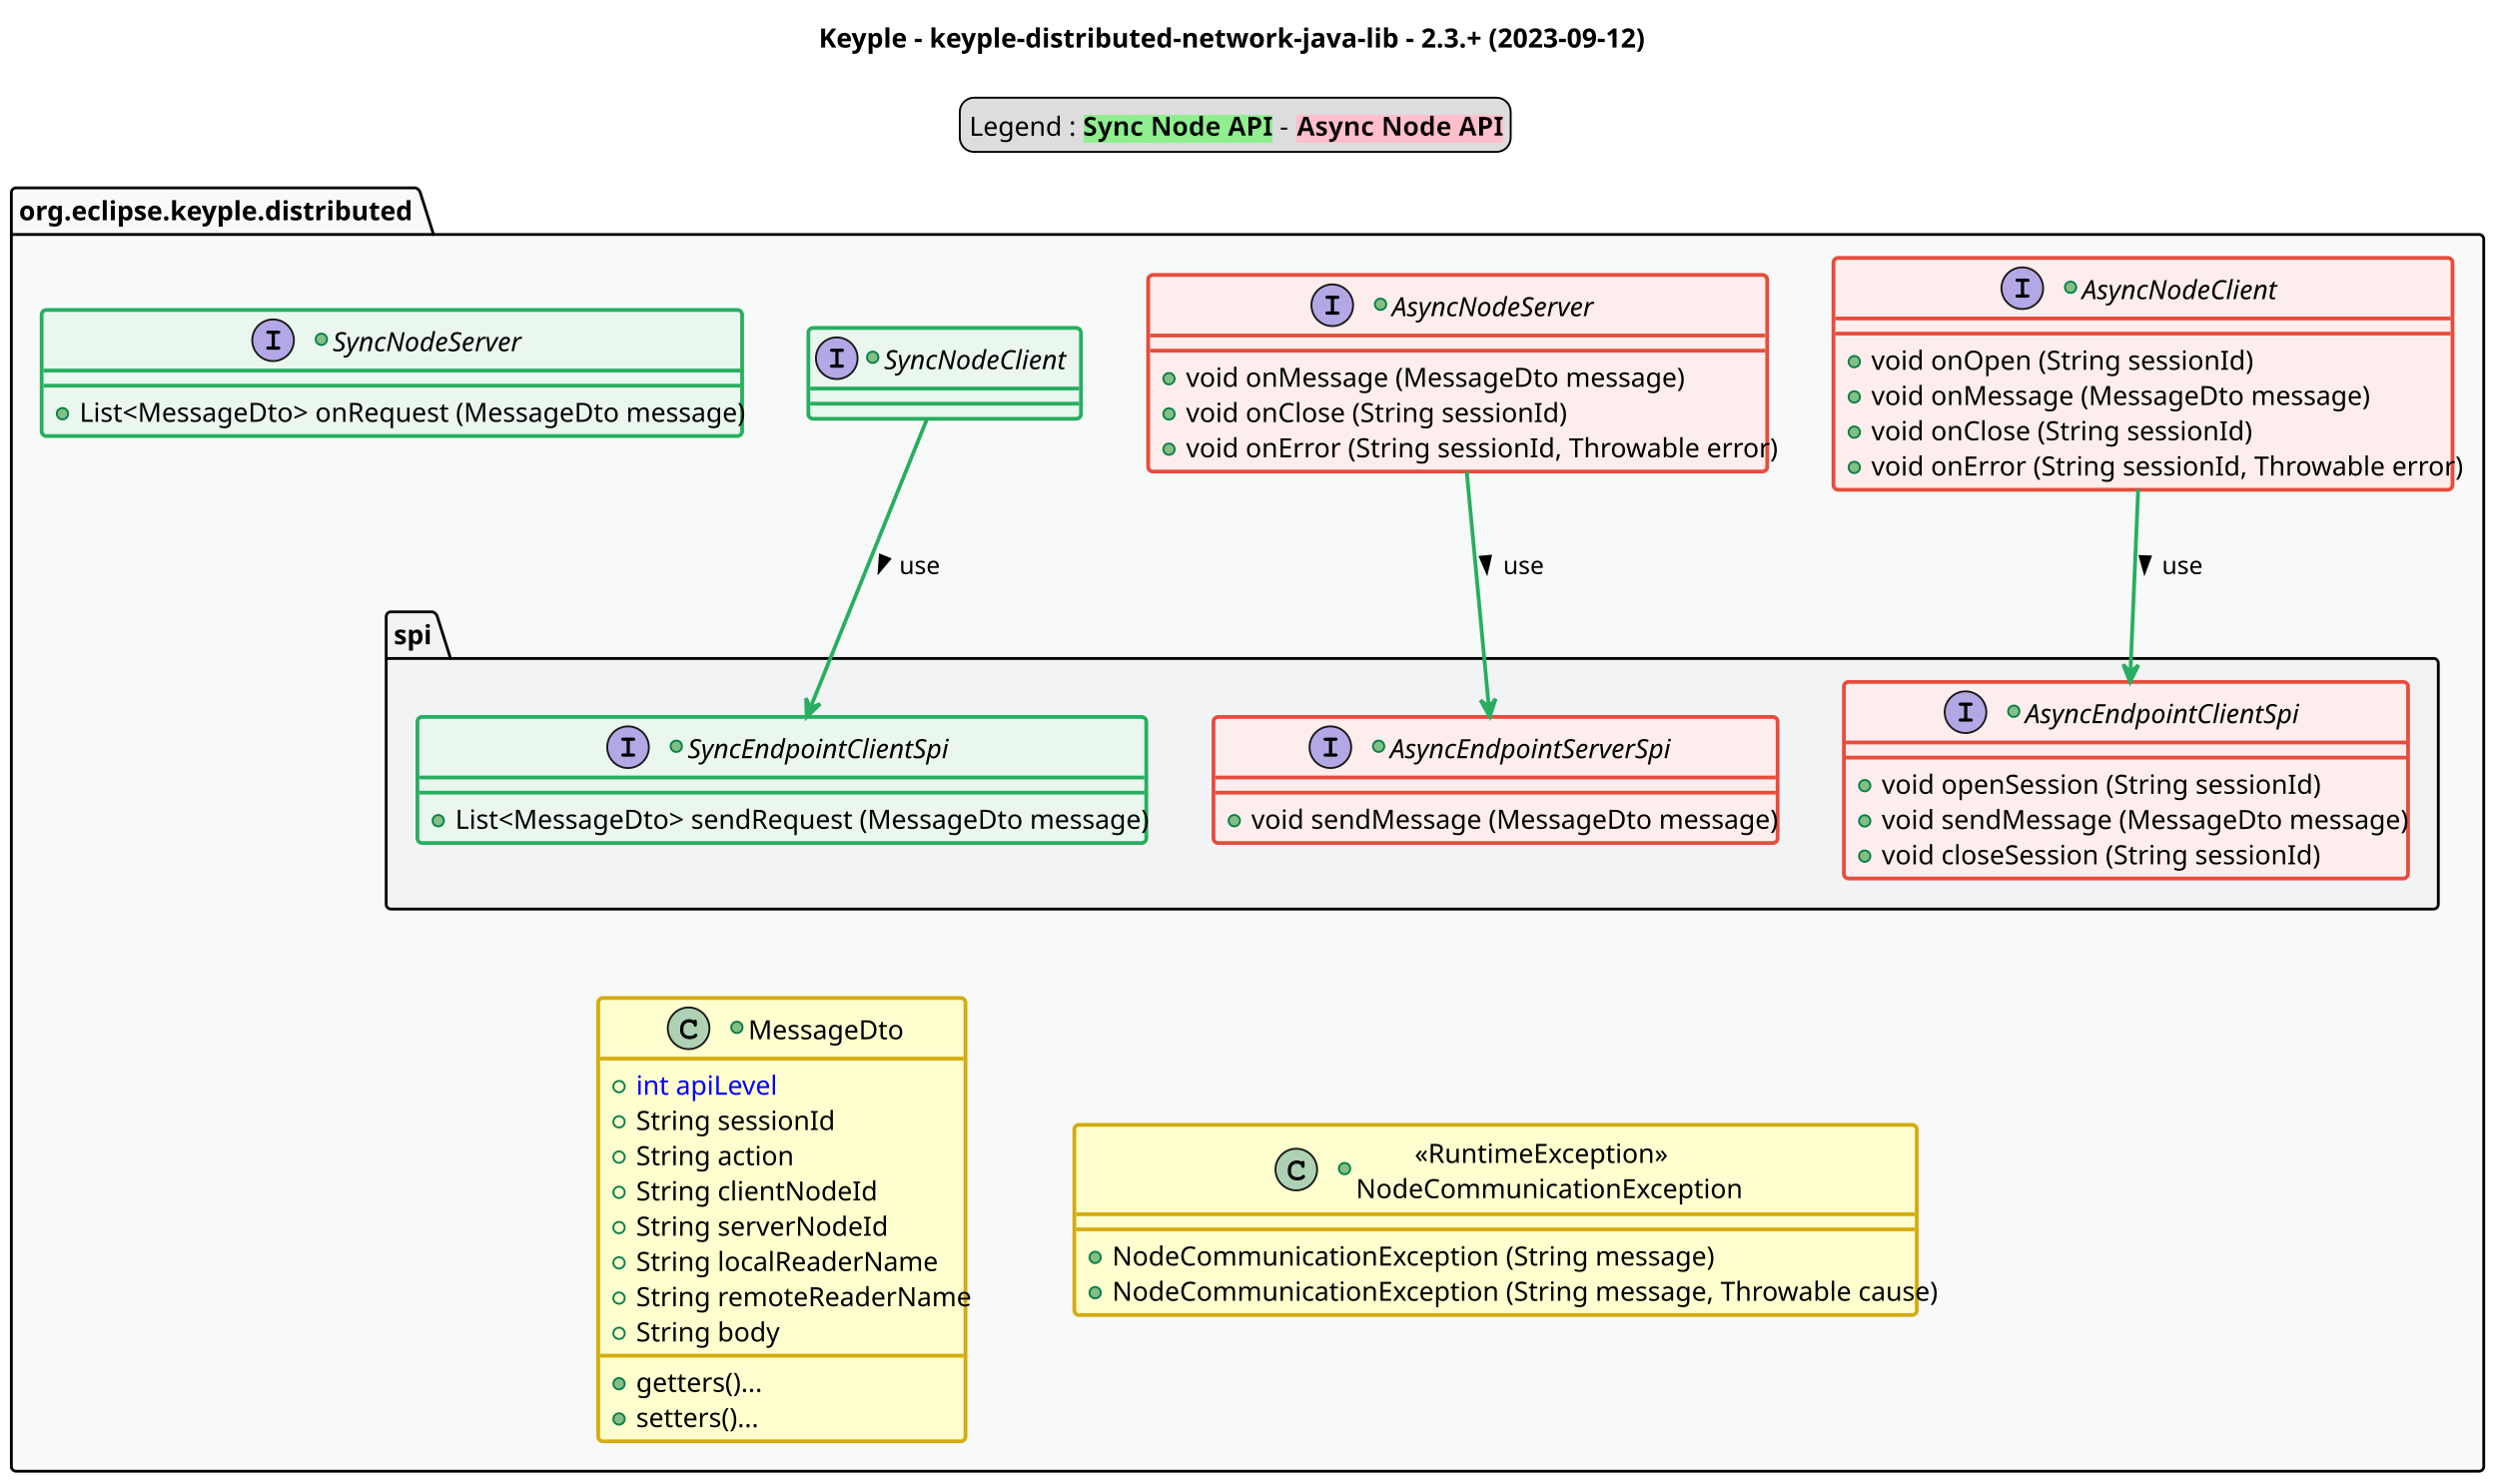
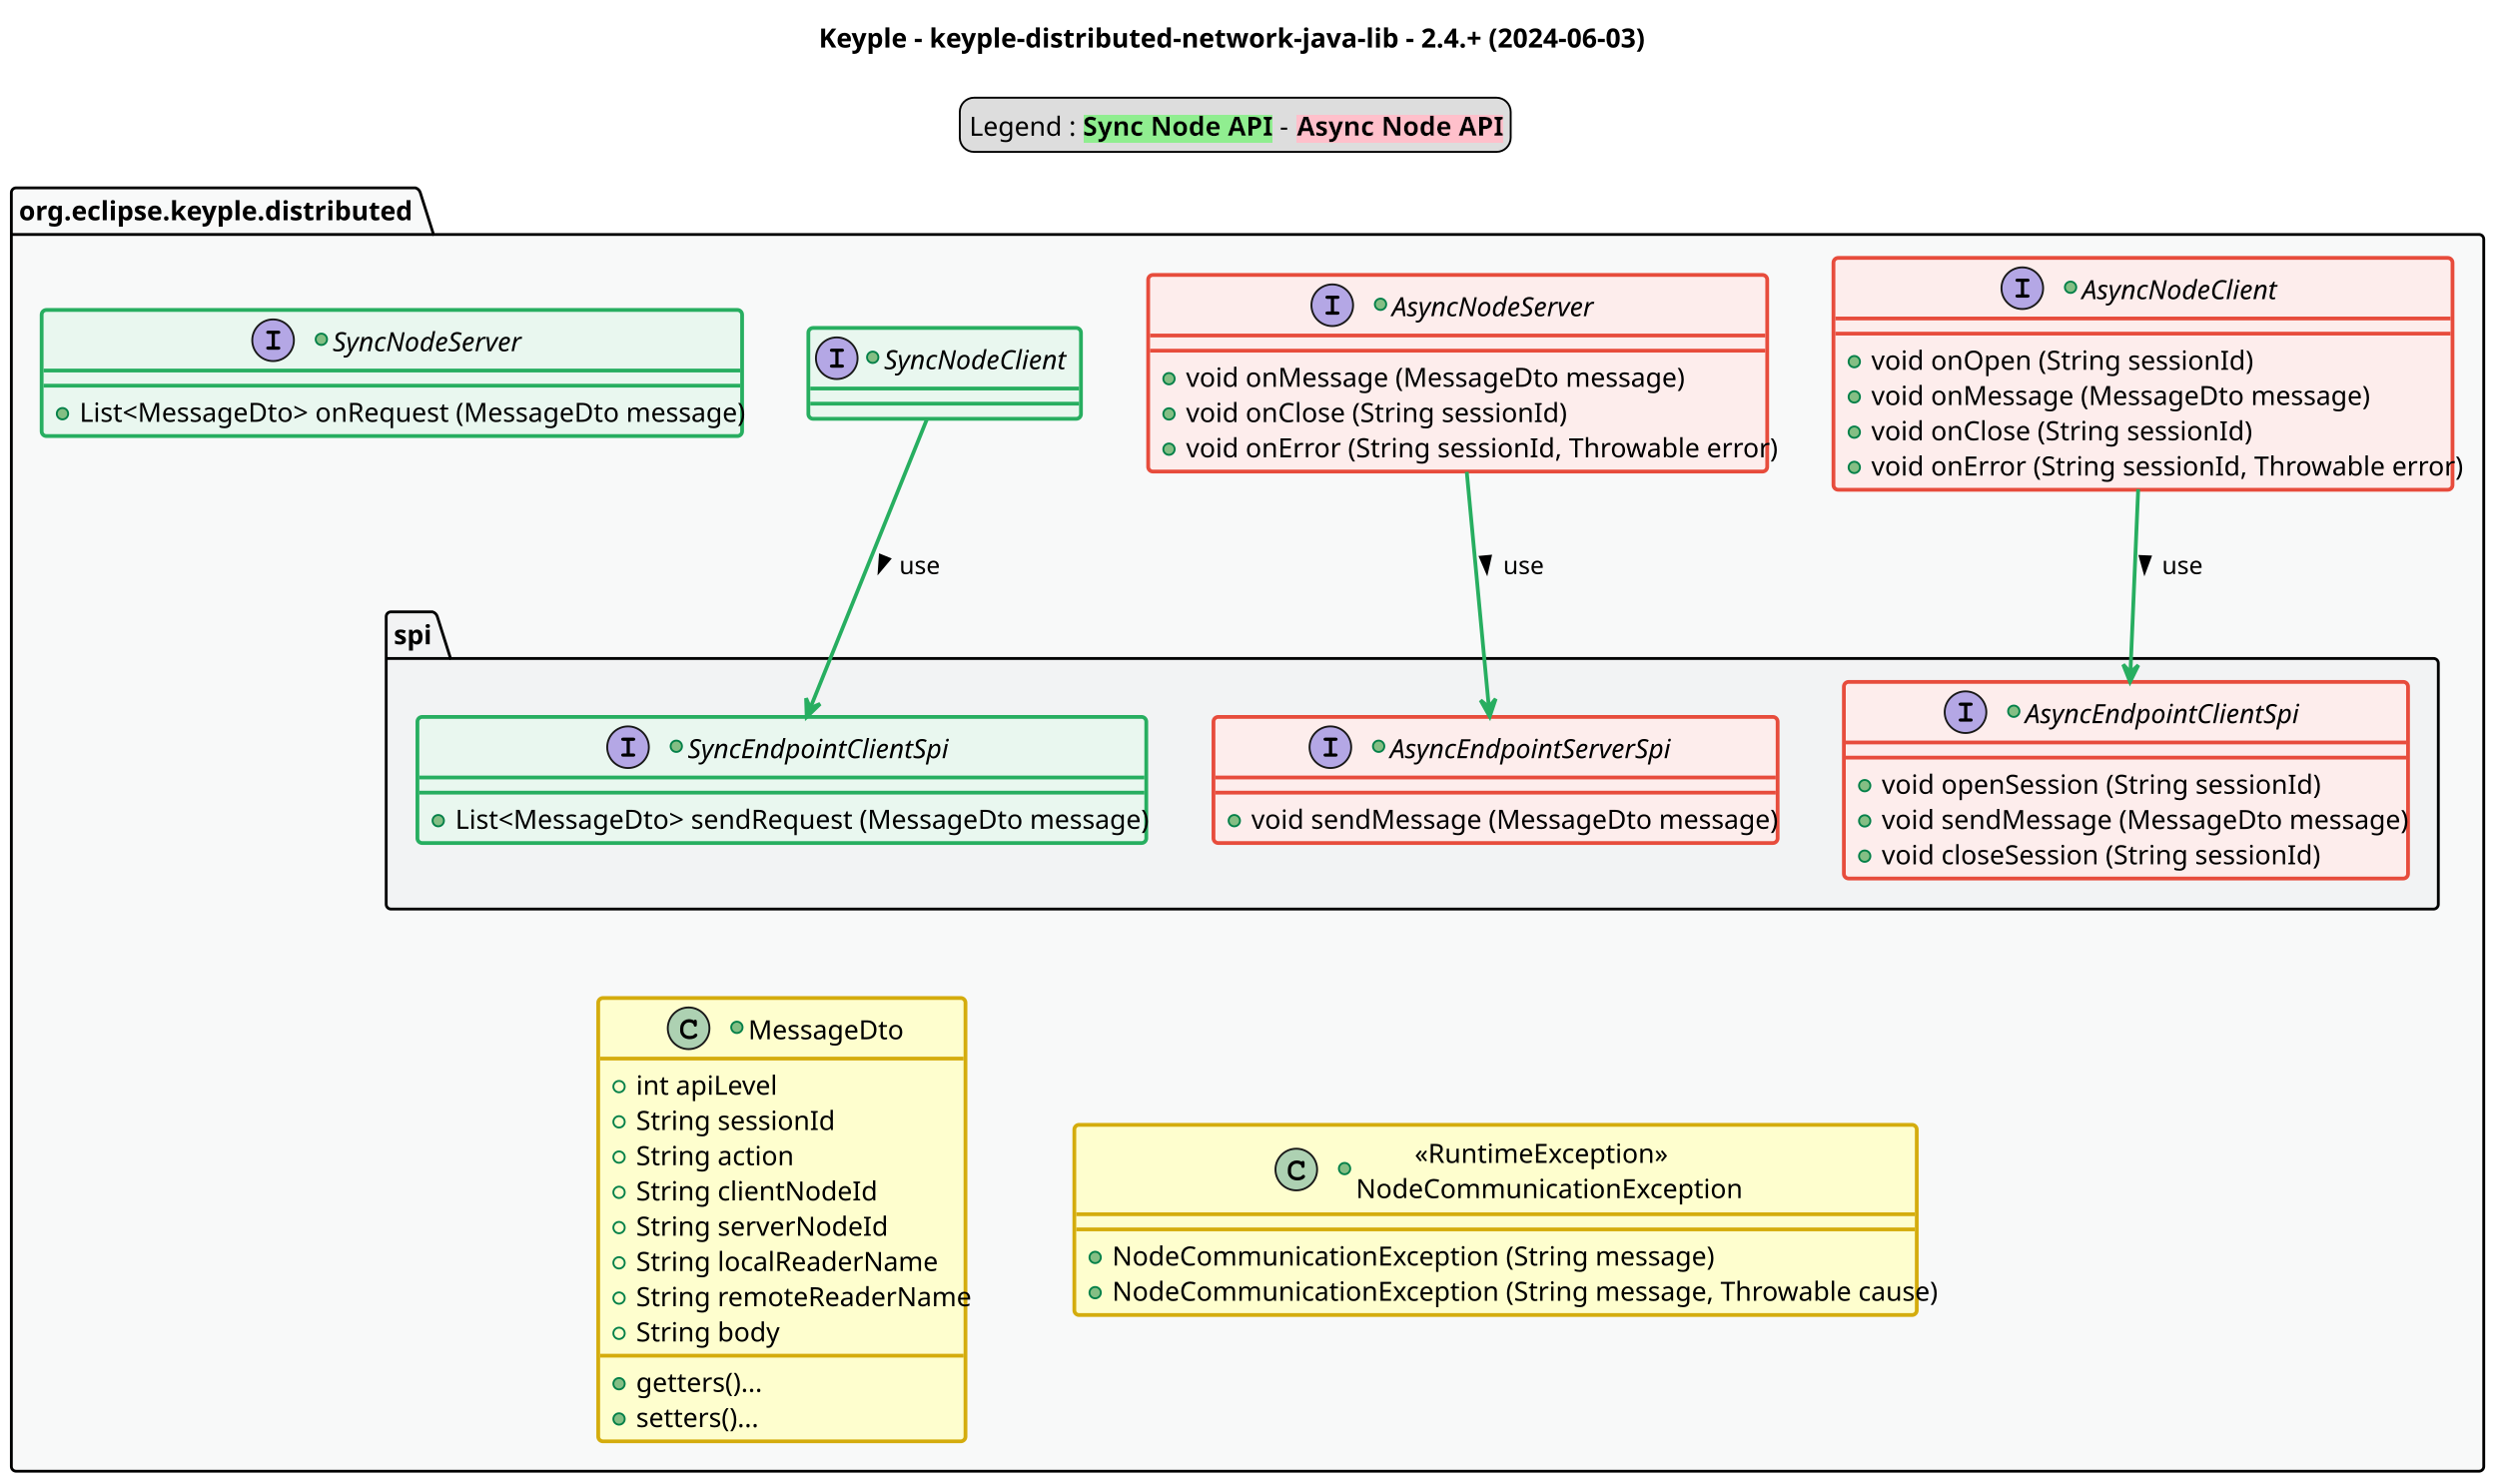
<svg xmlns="http://www.w3.org/2000/svg" contentStyleType="text/css" height="784px" preserveAspectRatio="none" style="width:1319px;height:784px;background:#FFFFFF;" version="1.1" viewBox="0 0 1319 784" width="1319px" zoomAndPan="magnify">
  <defs>
-     <filter height="1" id="bwq17q3opwqsu0" width="1" x="0" y="0">
+     <filter height="1" id="b3d7os5178rgo0" width="1" x="0" y="0">
      <feFlood flood-color="#90EE90" result="flood" />
      <feComposite in="SourceGraphic" in2="flood" operator="over" />
    </filter>
-     <filter height="1" id="bwq17q3opwqsu1" width="1" x="0" y="0">
+     <filter height="1" id="b3d7os5178rgo1" width="1" x="0" y="0">
      <feFlood flood-color="#FFC0CB" result="flood" />
      <feComposite in="SourceGraphic" in2="flood" operator="over" />
    </filter>
  </defs>
  <g>
-     <text fill="#000000" font-family="sans-serif" font-size="14" font-weight="bold" lengthAdjust="spacing" textLength="440" x="432.5" y="25.107">Keyple - keyple-distributed-network-java-lib - 2.3.+ (2023-09-12)</text>
+     <text fill="#000000" font-family="sans-serif" font-size="14" font-weight="bold" lengthAdjust="spacing" textLength="440" x="432.5" y="25.107">Keyple - keyple-distributed-network-java-lib - 2.4.+ (2024-06-03)</text>
    <rect fill="#DDDDDD" height="28.621" id="_legend" rx="7.5" ry="7.5" style="stroke:#000000;stroke-width:1.0;" width="291" x="507" y="51.621" />
    <text fill="#000000" font-family="sans-serif" font-size="14" lengthAdjust="spacing" textLength="56" x="512" y="71.728">Legend :</text>
-     <text fill="#000000" filter="url(#bwq17q3opwqsu0)" font-family="sans-serif" font-size="14" font-weight="bold" lengthAdjust="spacing" textLength="100" x="572" y="71.728">Sync Node API</text>
+     <text fill="#000000" filter="url(#b3d7os5178rgo0)" font-family="sans-serif" font-size="14" font-weight="bold" lengthAdjust="spacing" textLength="100" x="572" y="71.728">Sync Node API</text>
    <text fill="#000000" font-family="sans-serif" font-size="14" lengthAdjust="spacing" textLength="5" x="676" y="71.728">-</text>
-     <text fill="#000000" filter="url(#bwq17q3opwqsu1)" font-family="sans-serif" font-size="14" font-weight="bold" lengthAdjust="spacing" textLength="108" x="685" y="71.728">Async Node API</text>
+     <text fill="#000000" filter="url(#b3d7os5178rgo1)" font-family="sans-serif" font-size="14" font-weight="bold" lengthAdjust="spacing" textLength="108" x="685" y="71.728">Async Node API</text>
    <g id="cluster_root">
      <path d="M8.5,99.256 L219.5,99.256 A3.75,3.75 0 0 1 222,101.756 L229,123.877 L1309.5,123.877 A2.5,2.5 0 0 1 1312,126.377 L1312,774.756 A2.5,2.5 0 0 1 1309.5,777.256 L8.5,777.256 A2.5,2.5 0 0 1 6,774.756 L6,101.756 A2.5,2.5 0 0 1 8.5,99.256 " fill="#F8F9F9" style="stroke:#000000;stroke-width:1.5;" />
      <line style="stroke:#000000;stroke-width:1.5;" x1="6" x2="229" y1="123.877" y2="123.877" />
      <text fill="#000000" font-family="sans-serif" font-size="14" font-weight="bold" lengthAdjust="spacing" textLength="210" x="10" y="116.363">org.eclipse.keyple.distributed</text>
    </g>
    <g id="cluster_spi">
      <path d="M206.5,323.256 L228.5,323.256 A3.75,3.75 0 0 1 231,325.756 L238,347.877 L1285.5,347.877 A2.5,2.5 0 0 1 1288,350.377 L1288,477.756 A2.5,2.5 0 0 1 1285.5,480.256 L206.5,480.256 A2.5,2.5 0 0 1 204,477.756 L204,325.756 A2.5,2.5 0 0 1 206.5,323.256 " fill="#F2F3F4" style="stroke:#000000;stroke-width:1.5;" />
      <line style="stroke:#000000;stroke-width:1.5;" x1="204" x2="238" y1="347.877" y2="347.877" />
      <text fill="#000000" font-family="sans-serif" font-size="14" font-weight="bold" lengthAdjust="spacing" textLength="21" x="208" y="340.363">spi</text>
    </g>
    <g id="elem_AsyncNodeClient">
      <rect codeLine="59" fill="#FDEDEC" height="122.484" id="AsyncNodeClient" rx="2.5" ry="2.5" style="stroke:#E74C3C;stroke-width:2.0;" width="327" x="968.5" y="136.256" />
      <ellipse cx="1068.25" cy="152.256" fill="#B4A7E5" rx="11" ry="11" style="stroke:#181818;stroke-width:1.0;" />
      <path d="M1069.203,148.897 L1069.203,155.553 L1070.922,155.553 Q1071.531,155.553 1071.797,155.787 Q1072.062,156.022 1072.062,156.412 Q1072.062,156.787 1071.797,157.022 Q1071.531,157.256 1070.922,157.256 L1065.781,157.256 Q1065.172,157.256 1064.906,157.022 Q1064.641,156.787 1064.641,156.397 Q1064.641,156.022 1064.906,155.787 Q1065.172,155.553 1065.781,155.553 L1067.5,155.553 L1067.5,148.897 L1065.781,148.897 Q1065.172,148.897 1064.906,148.662 Q1064.641,148.428 1064.641,148.037 Q1064.641,147.662 1064.906,147.428 Q1065.172,147.193 1065.781,147.193 L1070.922,147.193 Q1071.531,147.193 1071.797,147.428 Q1072.062,147.662 1072.062,148.037 Q1072.062,148.428 1071.797,148.662 Q1071.531,148.897 1070.922,148.897 L1069.203,148.897 Z " fill="#000000" />
      <ellipse cx="1093.75" cy="151.756" fill="#84BE84" rx="3" ry="3" style="stroke:#038048;stroke-width:1.0;" />
      <text fill="#000000" font-family="sans-serif" font-size="14" font-style="italic" lengthAdjust="spacing" textLength="108" x="1099.75" y="158.053">AsyncNodeClient</text>
      <line style="stroke:#E74C3C;stroke-width:2.0;" x1="969.5" x2="1294.5" y1="168.256" y2="168.256" />
      <line style="stroke:#E74C3C;stroke-width:2.0;" x1="969.5" x2="1294.5" y1="176.256" y2="176.256" />
      <ellipse cx="979.5" cy="191.066" fill="#84BE84" rx="3" ry="3" style="stroke:#038048;stroke-width:1.0;" />
      <text fill="#000000" font-family="sans-serif" font-size="14" lengthAdjust="spacing" textLength="195" x="988.5" y="195.363">void onOpen (String sessionId)</text>
      <ellipse cx="979.5" cy="209.688" fill="#84BE84" rx="3" ry="3" style="stroke:#038048;stroke-width:1.0;" />
      <text fill="#000000" font-family="sans-serif" font-size="14" lengthAdjust="spacing" textLength="257" x="988.5" y="213.984">void onMessage (MessageDto message)</text>
      <ellipse cx="979.5" cy="228.309" fill="#84BE84" rx="3" ry="3" style="stroke:#038048;stroke-width:1.0;" />
      <text fill="#000000" font-family="sans-serif" font-size="14" lengthAdjust="spacing" textLength="196" x="988.5" y="232.606">void onClose (String sessionId)</text>
      <ellipse cx="979.5" cy="246.93" fill="#84BE84" rx="3" ry="3" style="stroke:#038048;stroke-width:1.0;" />
      <text fill="#000000" font-family="sans-serif" font-size="14" lengthAdjust="spacing" textLength="301" x="988.5" y="251.227">void onError (String sessionId, Throwable error)</text>
    </g>
    <g id="elem_AsyncNodeServer">
      <rect codeLine="65" fill="#FDEDEC" height="103.863" id="AsyncNodeServer" rx="2.5" ry="2.5" style="stroke:#E74C3C;stroke-width:2.0;" width="327" x="606.5" y="145.256" />
      <ellipse cx="703.75" cy="161.256" fill="#B4A7E5" rx="11" ry="11" style="stroke:#181818;stroke-width:1.0;" />
      <path d="M704.703,157.897 L704.703,164.553 L706.422,164.553 Q707.031,164.553 707.297,164.787 Q707.562,165.022 707.562,165.412 Q707.562,165.787 707.297,166.022 Q707.031,166.256 706.422,166.256 L701.281,166.256 Q700.672,166.256 700.406,166.022 Q700.141,165.787 700.141,165.397 Q700.141,165.022 700.406,164.787 Q700.672,164.553 701.281,164.553 L703,164.553 L703,157.897 L701.281,157.897 Q700.672,157.897 700.406,157.662 Q700.141,157.428 700.141,157.037 Q700.141,156.662 700.406,156.428 Q700.672,156.193 701.281,156.193 L706.422,156.193 Q707.031,156.193 707.297,156.428 Q707.562,156.662 707.562,157.037 Q707.562,157.428 707.297,157.662 Q707.031,157.897 706.422,157.897 L704.703,157.897 Z " fill="#000000" />
      <ellipse cx="729.25" cy="160.756" fill="#84BE84" rx="3" ry="3" style="stroke:#038048;stroke-width:1.0;" />
      <text fill="#000000" font-family="sans-serif" font-size="14" font-style="italic" lengthAdjust="spacing" textLength="113" x="735.25" y="167.053">AsyncNodeServer</text>
      <line style="stroke:#E74C3C;stroke-width:2.0;" x1="607.5" x2="932.5" y1="177.256" y2="177.256" />
      <line style="stroke:#E74C3C;stroke-width:2.0;" x1="607.5" x2="932.5" y1="185.256" y2="185.256" />
      <ellipse cx="617.5" cy="200.066" fill="#84BE84" rx="3" ry="3" style="stroke:#038048;stroke-width:1.0;" />
      <text fill="#000000" font-family="sans-serif" font-size="14" lengthAdjust="spacing" textLength="257" x="626.5" y="204.363">void onMessage (MessageDto message)</text>
      <ellipse cx="617.5" cy="218.688" fill="#84BE84" rx="3" ry="3" style="stroke:#038048;stroke-width:1.0;" />
      <text fill="#000000" font-family="sans-serif" font-size="14" lengthAdjust="spacing" textLength="196" x="626.5" y="222.984">void onClose (String sessionId)</text>
      <ellipse cx="617.5" cy="237.309" fill="#84BE84" rx="3" ry="3" style="stroke:#038048;stroke-width:1.0;" />
      <text fill="#000000" font-family="sans-serif" font-size="14" lengthAdjust="spacing" textLength="301" x="626.5" y="241.606">void onError (String sessionId, Throwable error)</text>
    </g>
    <g id="elem_SyncNodeClient">
      <rect codeLine="70" fill="#E9F7EF" height="48" id="SyncNodeClient" rx="2.5" ry="2.5" style="stroke:#27AE60;stroke-width:2.0;" width="144" x="427" y="173.256" />
      <ellipse cx="442" cy="189.256" fill="#B4A7E5" rx="11" ry="11" style="stroke:#181818;stroke-width:1.0;" />
      <path d="M442.953,185.897 L442.953,192.553 L444.672,192.553 Q445.281,192.553 445.547,192.787 Q445.812,193.022 445.812,193.412 Q445.812,193.787 445.547,194.022 Q445.281,194.256 444.672,194.256 L439.531,194.256 Q438.922,194.256 438.656,194.022 Q438.391,193.787 438.391,193.397 Q438.391,193.022 438.656,192.787 Q438.922,192.553 439.531,192.553 L441.25,192.553 L441.25,185.897 L439.531,185.897 Q438.922,185.897 438.656,185.662 Q438.391,185.428 438.391,185.037 Q438.391,184.662 438.656,184.428 Q438.922,184.193 439.531,184.193 L444.672,184.193 Q445.281,184.193 445.547,184.428 Q445.812,184.662 445.812,185.037 Q445.812,185.428 445.547,185.662 Q445.281,185.897 444.672,185.897 L442.953,185.897 Z " fill="#000000" />
      <ellipse cx="461" cy="188.756" fill="#84BE84" rx="3" ry="3" style="stroke:#038048;stroke-width:1.0;" />
      <text fill="#000000" font-family="sans-serif" font-size="14" font-style="italic" lengthAdjust="spacing" textLength="101" x="467" y="195.053">SyncNodeClient</text>
      <line style="stroke:#27AE60;stroke-width:2.0;" x1="428" x2="570" y1="205.256" y2="205.256" />
      <line style="stroke:#27AE60;stroke-width:2.0;" x1="428" x2="570" y1="213.256" y2="213.256" />
    </g>
    <g id="elem_SyncNodeServer">
      <rect codeLine="72" fill="#E9F7EF" height="66.621" id="SyncNodeServer" rx="2.5" ry="2.5" style="stroke:#27AE60;stroke-width:2.0;" width="370" x="22" y="163.756" />
      <ellipse cx="144.25" cy="179.756" fill="#B4A7E5" rx="11" ry="11" style="stroke:#181818;stroke-width:1.0;" />
      <path d="M145.203,176.397 L145.203,183.053 L146.922,183.053 Q147.531,183.053 147.797,183.287 Q148.062,183.522 148.062,183.912 Q148.062,184.287 147.797,184.522 Q147.531,184.756 146.922,184.756 L141.781,184.756 Q141.172,184.756 140.906,184.522 Q140.641,184.287 140.641,183.897 Q140.641,183.522 140.906,183.287 Q141.172,183.053 141.781,183.053 L143.5,183.053 L143.5,176.397 L141.781,176.397 Q141.172,176.397 140.906,176.162 Q140.641,175.928 140.641,175.537 Q140.641,175.162 140.906,174.928 Q141.172,174.693 141.781,174.693 L146.922,174.693 Q147.531,174.693 147.797,174.928 Q148.062,175.162 148.062,175.537 Q148.062,175.928 147.797,176.162 Q147.531,176.397 146.922,176.397 L145.203,176.397 Z " fill="#000000" />
      <ellipse cx="169.75" cy="179.256" fill="#84BE84" rx="3" ry="3" style="stroke:#038048;stroke-width:1.0;" />
      <text fill="#000000" font-family="sans-serif" font-size="14" font-style="italic" lengthAdjust="spacing" textLength="106" x="175.75" y="185.553">SyncNodeServer</text>
      <line style="stroke:#27AE60;stroke-width:2.0;" x1="23" x2="391" y1="195.756" y2="195.756" />
      <line style="stroke:#27AE60;stroke-width:2.0;" x1="23" x2="391" y1="203.756" y2="203.756" />
      <ellipse cx="33" cy="218.566" fill="#84BE84" rx="3" ry="3" style="stroke:#038048;stroke-width:1.0;" />
      <text fill="#000000" font-family="sans-serif" font-size="14" lengthAdjust="spacing" textLength="344" x="42" y="222.863">List&lt;MessageDto&gt; onRequest (MessageDto message)</text>
    </g>
    <g id="elem_MessageDto">
      <rect codeLine="90" fill="#FEFECE" height="234.211" id="MessageDto" rx="2.5" ry="2.5" style="stroke:#D4AC0D;stroke-width:2.0;" width="194" x="316" y="527.256" />
      <ellipse cx="363.75" cy="543.256" fill="#ADD1B2" rx="11" ry="11" style="stroke:#181818;stroke-width:1.0;" />
      <path d="M366.516,539.131 Q366.672,538.912 366.859,538.803 Q367.047,538.693 367.266,538.693 Q367.641,538.693 367.875,538.959 Q368.109,539.209 368.109,539.818 L368.109,541.271 Q368.109,541.881 367.875,542.146 Q367.641,542.412 367.266,542.412 Q366.922,542.412 366.719,542.209 Q366.516,542.021 366.406,541.506 Q366.359,541.146 366.172,540.959 Q365.844,540.584 365.234,540.365 Q364.625,540.146 364,540.146 Q363.234,540.146 362.594,540.475 Q361.969,540.803 361.469,541.553 Q360.984,542.303 360.984,543.334 L360.984,544.428 Q360.984,545.662 361.875,546.49 Q362.766,547.303 364.359,547.303 Q365.297,547.303 365.953,547.053 Q366.344,546.896 366.766,546.459 Q367.031,546.193 367.172,546.115 Q367.328,546.037 367.531,546.037 Q367.859,546.037 368.109,546.303 Q368.375,546.553 368.375,546.896 Q368.375,547.24 368.031,547.646 Q367.531,548.225 366.734,548.553 Q365.656,549.006 364.359,549.006 Q362.844,549.006 361.641,548.381 Q360.656,547.881 359.969,546.818 Q359.281,545.74 359.281,544.459 L359.281,543.303 Q359.281,541.975 359.891,540.834 Q360.516,539.678 361.609,539.068 Q362.703,538.443 363.938,538.443 Q364.672,538.443 365.312,538.615 Q365.969,538.771 366.516,539.131 Z " fill="#000000" />
      <ellipse cx="389.25" cy="542.756" fill="#84BE84" rx="3" ry="3" style="stroke:#038048;stroke-width:1.0;" />
      <text fill="#000000" font-family="sans-serif" font-size="14" lengthAdjust="spacing" textLength="79" x="395.25" y="549.053">MessageDto</text>
      <line style="stroke:#D4AC0D;stroke-width:2.0;" x1="317" x2="509" y1="559.256" y2="559.256" />
      <ellipse cx="327" cy="574.066" fill="none" rx="3" ry="3" style="stroke:#038048;stroke-width:1.0;" />
-       <text fill="#0000FF" font-family="sans-serif" font-size="14" lengthAdjust="spacing" textLength="72" x="336" y="578.363">int apiLevel</text>
+       <text fill="#000000" font-family="sans-serif" font-size="14" lengthAdjust="spacing" textLength="72" x="336" y="578.363">int apiLevel</text>
      <ellipse cx="327" cy="592.688" fill="none" rx="3" ry="3" style="stroke:#038048;stroke-width:1.0;" />
      <text fill="#000000" font-family="sans-serif" font-size="14" lengthAdjust="spacing" textLength="100" x="336" y="596.984">String sessionId</text>
      <ellipse cx="327" cy="611.309" fill="none" rx="3" ry="3" style="stroke:#038048;stroke-width:1.0;" />
      <text fill="#000000" font-family="sans-serif" font-size="14" lengthAdjust="spacing" textLength="79" x="336" y="615.606">String action</text>
      <ellipse cx="327" cy="629.93" fill="none" rx="3" ry="3" style="stroke:#038048;stroke-width:1.0;" />
      <text fill="#000000" font-family="sans-serif" font-size="14" lengthAdjust="spacing" textLength="118" x="336" y="634.227">String clientNodeId</text>
      <ellipse cx="327" cy="648.551" fill="none" rx="3" ry="3" style="stroke:#038048;stroke-width:1.0;" />
      <text fill="#000000" font-family="sans-serif" font-size="14" lengthAdjust="spacing" textLength="125" x="336" y="652.848">String serverNodeId</text>
      <ellipse cx="327" cy="667.172" fill="none" rx="3" ry="3" style="stroke:#038048;stroke-width:1.0;" />
      <text fill="#000000" font-family="sans-serif" font-size="14" lengthAdjust="spacing" textLength="153" x="336" y="671.469">String localReaderName</text>
      <ellipse cx="327" cy="685.793" fill="none" rx="3" ry="3" style="stroke:#038048;stroke-width:1.0;" />
      <text fill="#000000" font-family="sans-serif" font-size="14" lengthAdjust="spacing" textLength="168" x="336" y="690.09">String remoteReaderName</text>
      <ellipse cx="327" cy="704.414" fill="none" rx="3" ry="3" style="stroke:#038048;stroke-width:1.0;" />
      <text fill="#000000" font-family="sans-serif" font-size="14" lengthAdjust="spacing" textLength="72" x="336" y="708.711">String body</text>
      <line style="stroke:#D4AC0D;stroke-width:2.0;" x1="317" x2="509" y1="716.225" y2="716.225" />
      <ellipse cx="327" cy="731.035" fill="#84BE84" rx="3" ry="3" style="stroke:#038048;stroke-width:1.0;" />
      <text fill="#000000" font-family="sans-serif" font-size="14" lengthAdjust="spacing" textLength="66" x="336" y="735.332">getters()...</text>
      <ellipse cx="327" cy="749.656" fill="#84BE84" rx="3" ry="3" style="stroke:#038048;stroke-width:1.0;" />
      <text fill="#000000" font-family="sans-serif" font-size="14" lengthAdjust="spacing" textLength="65" x="336" y="753.953">setters()...</text>
    </g>
    <g id="elem_NodeCommunicationException">
      <rect codeLine="103" fill="#FEFECE" height="100.484" id="NodeCommunicationException" rx="2.5" ry="2.5" style="stroke:#D4AC0D;stroke-width:2.0;" width="445" x="567.5" y="594.256" />
      <ellipse cx="684.75" cy="617.877" fill="#ADD1B2" rx="11" ry="11" style="stroke:#181818;stroke-width:1.0;" />
      <path d="M687.516,613.752 Q687.672,613.533 687.859,613.424 Q688.047,613.314 688.266,613.314 Q688.641,613.314 688.875,613.58 Q689.109,613.83 689.109,614.439 L689.109,615.893 Q689.109,616.502 688.875,616.768 Q688.641,617.033 688.266,617.033 Q687.922,617.033 687.719,616.83 Q687.516,616.643 687.406,616.127 Q687.359,615.768 687.172,615.58 Q686.844,615.205 686.234,614.986 Q685.625,614.768 685,614.768 Q684.234,614.768 683.594,615.096 Q682.969,615.424 682.469,616.174 Q681.984,616.924 681.984,617.955 L681.984,619.049 Q681.984,620.283 682.875,621.111 Q683.766,621.924 685.359,621.924 Q686.297,621.924 686.953,621.674 Q687.344,621.518 687.766,621.08 Q688.031,620.814 688.172,620.736 Q688.328,620.658 688.531,620.658 Q688.859,620.658 689.109,620.924 Q689.375,621.174 689.375,621.518 Q689.375,621.861 689.031,622.268 Q688.531,622.846 687.734,623.174 Q686.656,623.627 685.359,623.627 Q683.844,623.627 682.641,623.002 Q681.656,622.502 680.969,621.439 Q680.281,620.361 680.281,619.08 L680.281,617.924 Q680.281,616.596 680.891,615.455 Q681.516,614.299 682.609,613.689 Q683.703,613.064 684.938,613.064 Q685.672,613.064 686.312,613.236 Q686.969,613.393 687.516,613.752 Z " fill="#000000" />
      <ellipse cx="710.25" cy="617.377" fill="#84BE84" rx="3" ry="3" style="stroke:#038048;stroke-width:1.0;" />
      <text fill="#000000" font-family="sans-serif" font-size="14" lengthAdjust="spacing" textLength="129" x="747.25" y="614.363">«RuntimeException»</text>
      <text fill="#000000" font-family="sans-serif" font-size="14" lengthAdjust="spacing" textLength="191" x="716.25" y="632.984">NodeCommunicationException</text>
      <line style="stroke:#D4AC0D;stroke-width:2.0;" x1="568.5" x2="1011.5" y1="641.498" y2="641.498" />
      <line style="stroke:#D4AC0D;stroke-width:2.0;" x1="568.5" x2="1011.5" y1="649.498" y2="649.498" />
      <ellipse cx="578.5" cy="664.309" fill="#84BE84" rx="3" ry="3" style="stroke:#038048;stroke-width:1.0;" />
      <text fill="#000000" font-family="sans-serif" font-size="14" lengthAdjust="spacing" textLength="303" x="587.5" y="668.606">NodeCommunicationException (String message)</text>
      <ellipse cx="578.5" cy="682.93" fill="#84BE84" rx="3" ry="3" style="stroke:#038048;stroke-width:1.0;" />
      <text fill="#000000" font-family="sans-serif" font-size="14" lengthAdjust="spacing" textLength="419" x="587.5" y="687.227">NodeCommunicationException (String message, Throwable cause)</text>
    </g>
    <g id="elem_AsyncEndpointClientSpi">
      <rect codeLine="77" fill="#FDEDEC" height="103.863" id="AsyncEndpointClientSpi" rx="2.5" ry="2.5" style="stroke:#E74C3C;stroke-width:2.0;" width="298" x="974" y="360.256" />
      <ellipse cx="1038.25" cy="376.256" fill="#B4A7E5" rx="11" ry="11" style="stroke:#181818;stroke-width:1.0;" />
      <path d="M1039.203,372.897 L1039.203,379.553 L1040.922,379.553 Q1041.531,379.553 1041.797,379.787 Q1042.062,380.022 1042.062,380.412 Q1042.062,380.787 1041.797,381.022 Q1041.531,381.256 1040.922,381.256 L1035.781,381.256 Q1035.172,381.256 1034.906,381.022 Q1034.641,380.787 1034.641,380.397 Q1034.641,380.022 1034.906,379.787 Q1035.172,379.553 1035.781,379.553 L1037.5,379.553 L1037.5,372.897 L1035.781,372.897 Q1035.172,372.897 1034.906,372.662 Q1034.641,372.428 1034.641,372.037 Q1034.641,371.662 1034.906,371.428 Q1035.172,371.193 1035.781,371.193 L1040.922,371.193 Q1041.531,371.193 1041.797,371.428 Q1042.062,371.662 1042.062,372.037 Q1042.062,372.428 1041.797,372.662 Q1041.531,372.897 1040.922,372.897 L1039.203,372.897 Z " fill="#000000" />
      <ellipse cx="1063.75" cy="375.756" fill="#84BE84" rx="3" ry="3" style="stroke:#038048;stroke-width:1.0;" />
      <text fill="#000000" font-family="sans-serif" font-size="14" font-style="italic" lengthAdjust="spacing" textLength="150" x="1069.75" y="382.053">AsyncEndpointClientSpi</text>
      <line style="stroke:#E74C3C;stroke-width:2.0;" x1="975" x2="1271" y1="392.256" y2="392.256" />
      <line style="stroke:#E74C3C;stroke-width:2.0;" x1="975" x2="1271" y1="400.256" y2="400.256" />
      <ellipse cx="985" cy="415.066" fill="#84BE84" rx="3" ry="3" style="stroke:#038048;stroke-width:1.0;" />
      <text fill="#000000" font-family="sans-serif" font-size="14" lengthAdjust="spacing" textLength="226" x="994" y="419.363">void openSession (String sessionId)</text>
      <ellipse cx="985" cy="433.688" fill="#84BE84" rx="3" ry="3" style="stroke:#038048;stroke-width:1.0;" />
      <text fill="#000000" font-family="sans-serif" font-size="14" lengthAdjust="spacing" textLength="272" x="994" y="437.984">void sendMessage (MessageDto message)</text>
      <ellipse cx="985" cy="452.309" fill="#84BE84" rx="3" ry="3" style="stroke:#038048;stroke-width:1.0;" />
      <text fill="#000000" font-family="sans-serif" font-size="14" lengthAdjust="spacing" textLength="227" x="994" y="456.606">void closeSession (String sessionId)</text>
    </g>
    <g id="elem_AsyncEndpointServerSpi">
      <rect codeLine="82" fill="#FDEDEC" height="66.621" id="AsyncEndpointServerSpi" rx="2.5" ry="2.5" style="stroke:#E74C3C;stroke-width:2.0;" width="298" x="641" y="378.756" />
      <ellipse cx="702.75" cy="394.756" fill="#B4A7E5" rx="11" ry="11" style="stroke:#181818;stroke-width:1.0;" />
      <path d="M703.703,391.397 L703.703,398.053 L705.422,398.053 Q706.031,398.053 706.297,398.287 Q706.562,398.522 706.562,398.912 Q706.562,399.287 706.297,399.522 Q706.031,399.756 705.422,399.756 L700.281,399.756 Q699.672,399.756 699.406,399.522 Q699.141,399.287 699.141,398.897 Q699.141,398.522 699.406,398.287 Q699.672,398.053 700.281,398.053 L702,398.053 L702,391.397 L700.281,391.397 Q699.672,391.397 699.406,391.162 Q699.141,390.928 699.141,390.537 Q699.141,390.162 699.406,389.928 Q699.672,389.693 700.281,389.693 L705.422,389.693 Q706.031,389.693 706.297,389.928 Q706.562,390.162 706.562,390.537 Q706.562,390.928 706.297,391.162 Q706.031,391.397 705.422,391.397 L703.703,391.397 Z " fill="#000000" />
      <ellipse cx="728.25" cy="394.256" fill="#84BE84" rx="3" ry="3" style="stroke:#038048;stroke-width:1.0;" />
      <text fill="#000000" font-family="sans-serif" font-size="14" font-style="italic" lengthAdjust="spacing" textLength="155" x="734.25" y="400.553">AsyncEndpointServerSpi</text>
      <line style="stroke:#E74C3C;stroke-width:2.0;" x1="642" x2="938" y1="410.756" y2="410.756" />
      <line style="stroke:#E74C3C;stroke-width:2.0;" x1="642" x2="938" y1="418.756" y2="418.756" />
      <ellipse cx="652" cy="433.566" fill="#84BE84" rx="3" ry="3" style="stroke:#038048;stroke-width:1.0;" />
      <text fill="#000000" font-family="sans-serif" font-size="14" lengthAdjust="spacing" textLength="272" x="661" y="437.863">void sendMessage (MessageDto message)</text>
    </g>
    <g id="elem_SyncEndpointClientSpi">
      <rect codeLine="85" fill="#E9F7EF" height="66.621" id="SyncEndpointClientSpi" rx="2.5" ry="2.5" style="stroke:#27AE60;stroke-width:2.0;" width="385" x="220.5" y="378.756" />
      <ellipse cx="331.75" cy="394.756" fill="#B4A7E5" rx="11" ry="11" style="stroke:#181818;stroke-width:1.0;" />
      <path d="M332.703,391.397 L332.703,398.053 L334.422,398.053 Q335.031,398.053 335.297,398.287 Q335.562,398.522 335.562,398.912 Q335.562,399.287 335.297,399.522 Q335.031,399.756 334.422,399.756 L329.281,399.756 Q328.672,399.756 328.406,399.522 Q328.141,399.287 328.141,398.897 Q328.141,398.522 328.406,398.287 Q328.672,398.053 329.281,398.053 L331,398.053 L331,391.397 L329.281,391.397 Q328.672,391.397 328.406,391.162 Q328.141,390.928 328.141,390.537 Q328.141,390.162 328.406,389.928 Q328.672,389.693 329.281,389.693 L334.422,389.693 Q335.031,389.693 335.297,389.928 Q335.562,390.162 335.562,390.537 Q335.562,390.928 335.297,391.162 Q335.031,391.397 334.422,391.397 L332.703,391.397 Z " fill="#000000" />
      <ellipse cx="357.25" cy="394.256" fill="#84BE84" rx="3" ry="3" style="stroke:#038048;stroke-width:1.0;" />
      <text fill="#000000" font-family="sans-serif" font-size="14" font-style="italic" lengthAdjust="spacing" textLength="143" x="363.25" y="400.553">SyncEndpointClientSpi</text>
      <line style="stroke:#27AE60;stroke-width:2.0;" x1="221.5" x2="604.5" y1="410.756" y2="410.756" />
      <line style="stroke:#27AE60;stroke-width:2.0;" x1="221.5" x2="604.5" y1="418.756" y2="418.756" />
      <ellipse cx="231.5" cy="433.566" fill="#84BE84" rx="3" ry="3" style="stroke:#038048;stroke-width:1.0;" />
      <text fill="#000000" font-family="sans-serif" font-size="14" lengthAdjust="spacing" textLength="359" x="240.5" y="437.863">List&lt;MessageDto&gt; sendRequest (MessageDto message)</text>
    </g>
    <g id="link_SyncNodeClient_SyncEndpointClientSpi">
-       <path codeLine="110" d="M489.633,221.456 C474.806,258.179 445.794,330.033 428.031,374.029 " fill="none" id="SyncNodeClient-to-SyncEndpointClientSpi" style="stroke:#27AE60;stroke-width:2.0;" />
-       <polygon fill="#27AE60" points="426.135,378.724,433.214,371.877,428.007,374.088,425.796,368.881,426.135,378.724" style="stroke:#27AE60;stroke-width:2.0;" />
+       <path codeLine="110" d="M489.633,221.456 C474.265,259.517 445.907,329.752 428.381,373.16 " fill="none" id="SyncNodeClient-to-SyncEndpointClientSpi" style="stroke:#27AE60;stroke-width:2.0;" />
+       <polygon fill="#27AE60" points="426.135,378.724,433.214,371.876,428.007,374.087,425.795,368.881,426.135,378.724" style="stroke:#27AE60;stroke-width:2.0;" />
      <polygon fill="#000000" points="464.128,302.538,470.24,295.251,464.789,293.05,464.128,302.538" style="stroke:#000000;stroke-width:1.0;" />
      <text fill="#000000" font-family="sans-serif" font-size="13" lengthAdjust="spacing" textLength="21" x="475" y="303.284">use</text>
    </g>
    <g id="link_AsyncNodeClient_AsyncEndpointClientSpi">
-       <path codeLine="111" d="M1129.46,258.439 C1128.17,288.792 1126.63,325.378 1125.37,355.141 " fill="none" id="AsyncNodeClient-to-AsyncEndpointClientSpi" style="stroke:#27AE60;stroke-width:2.0;" />
-       <polygon fill="#27AE60" points="1125.16,360.236,1129.537,351.413,1125.371,355.24,1121.544,351.075,1125.16,360.236" style="stroke:#27AE60;stroke-width:2.0;" />
-       <polygon fill="#000000" points="1132.789,302.897,1136.107,293.984,1130.235,293.736,1132.789,302.897" style="stroke:#000000;stroke-width:1.0;" />
+       <path codeLine="111" d="M1129.46,258.439 C1128.1,290.548 1126.703,323.637 1125.413,354.241 " fill="none" id="AsyncNodeClient-to-AsyncEndpointClientSpi" style="stroke:#27AE60;stroke-width:2.0;" />
+       <polygon fill="#27AE60" points="1125.16,360.236,1129.535,351.412,1125.371,355.24,1121.543,351.075,1125.16,360.236" style="stroke:#27AE60;stroke-width:2.0;" />
+       <polygon fill="#000000" points="1132.789,302.897,1136.107,293.984,1130.234,293.736,1132.789,302.897" style="stroke:#000000;stroke-width:1.0;" />
      <text fill="#000000" font-family="sans-serif" font-size="13" lengthAdjust="spacing" textLength="21" x="1142" y="303.284">use</text>
    </g>
    <g id="link_AsyncNodeServer_AsyncEndpointServerSpi">
-       <path codeLine="112" d="M774.79,249.275 C778.367,287.36 783.176,338.577 786.421,373.142 " fill="none" id="AsyncNodeServer-to-AsyncEndpointServerSpi" style="stroke:#27AE60;stroke-width:2.0;" />
-       <polygon fill="#27AE60" points="786.928,378.542,790.07,369.207,786.461,373.564,782.105,369.955,786.928,378.542" style="stroke:#27AE60;stroke-width:2.0;" />
+       <path codeLine="112" d="M774.79,249.275 C778.558,289.397 783.133,338.121 786.367,372.568 " fill="none" id="AsyncNodeServer-to-AsyncEndpointServerSpi" style="stroke:#27AE60;stroke-width:2.0;" />
+       <polygon fill="#27AE60" points="786.928,378.542,790.069,369.207,786.461,373.564,782.104,369.955,786.928,378.542" style="stroke:#27AE60;stroke-width:2.0;" />
      <polygon fill="#000000" points="785.467,302.88,787.548,293.599,781.696,294.149,785.467,302.88" style="stroke:#000000;stroke-width:1.0;" />
      <text fill="#000000" font-family="sans-serif" font-size="13" lengthAdjust="spacing" textLength="21" x="794" y="303.284">use</text>
    </g>
  </g>
</svg>
